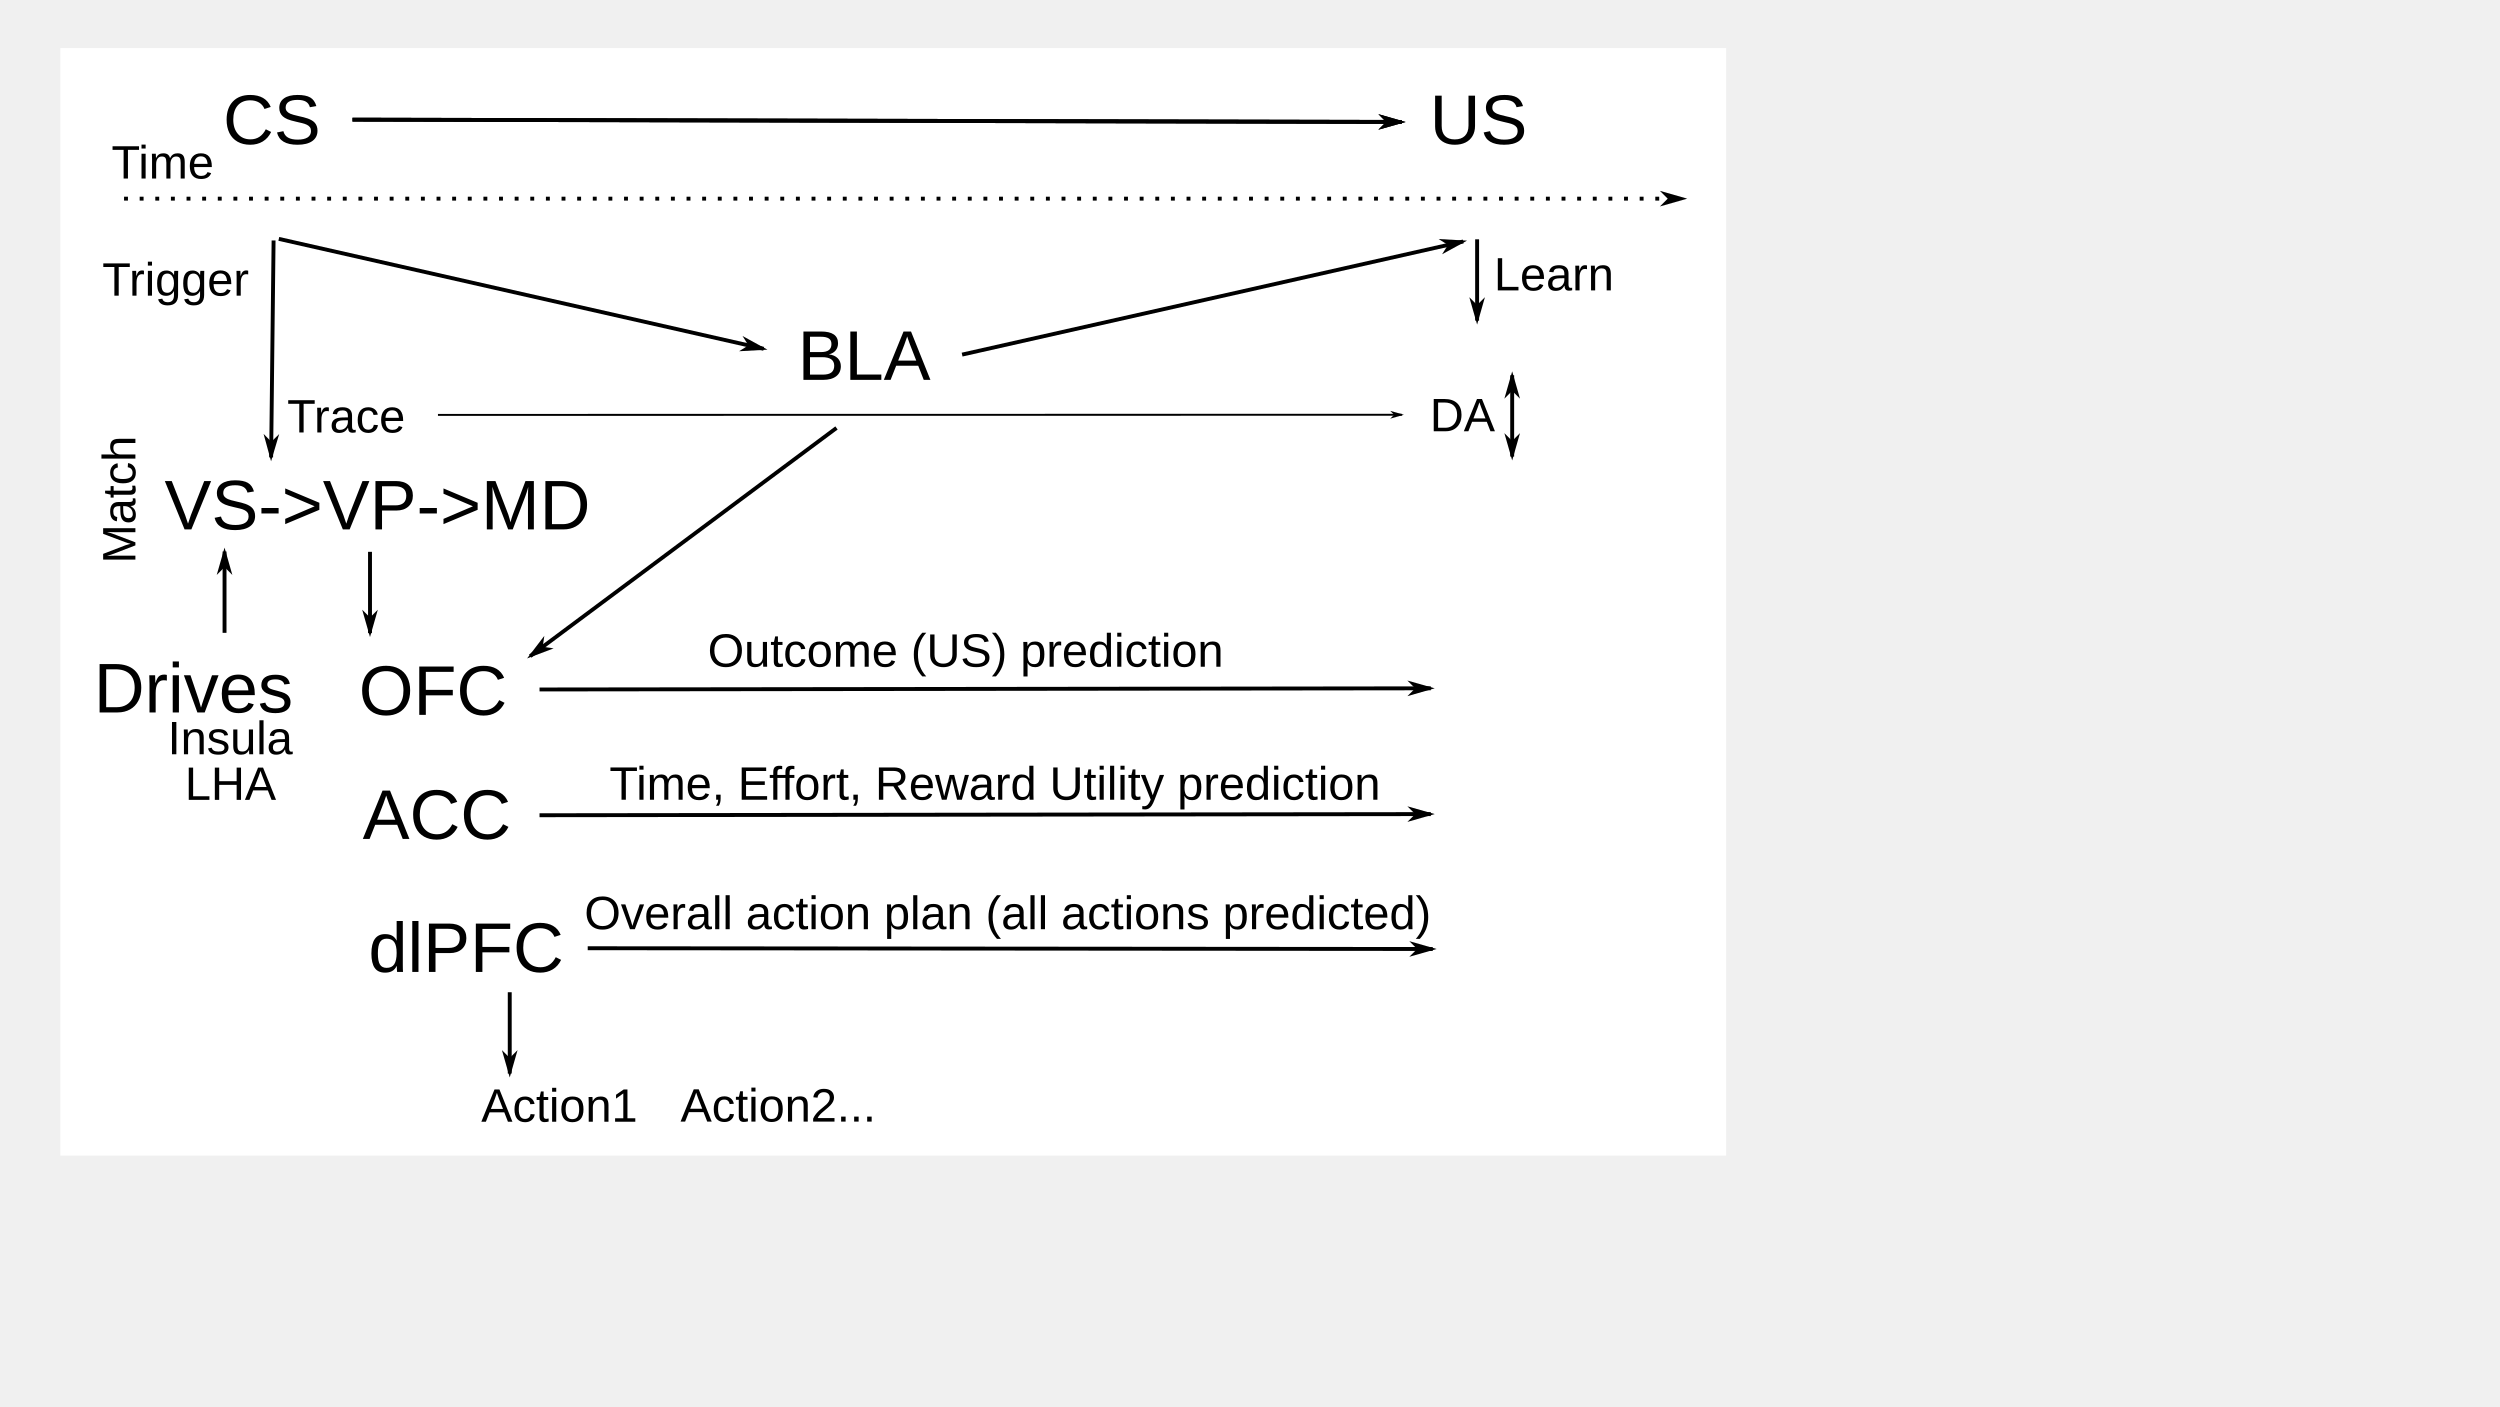
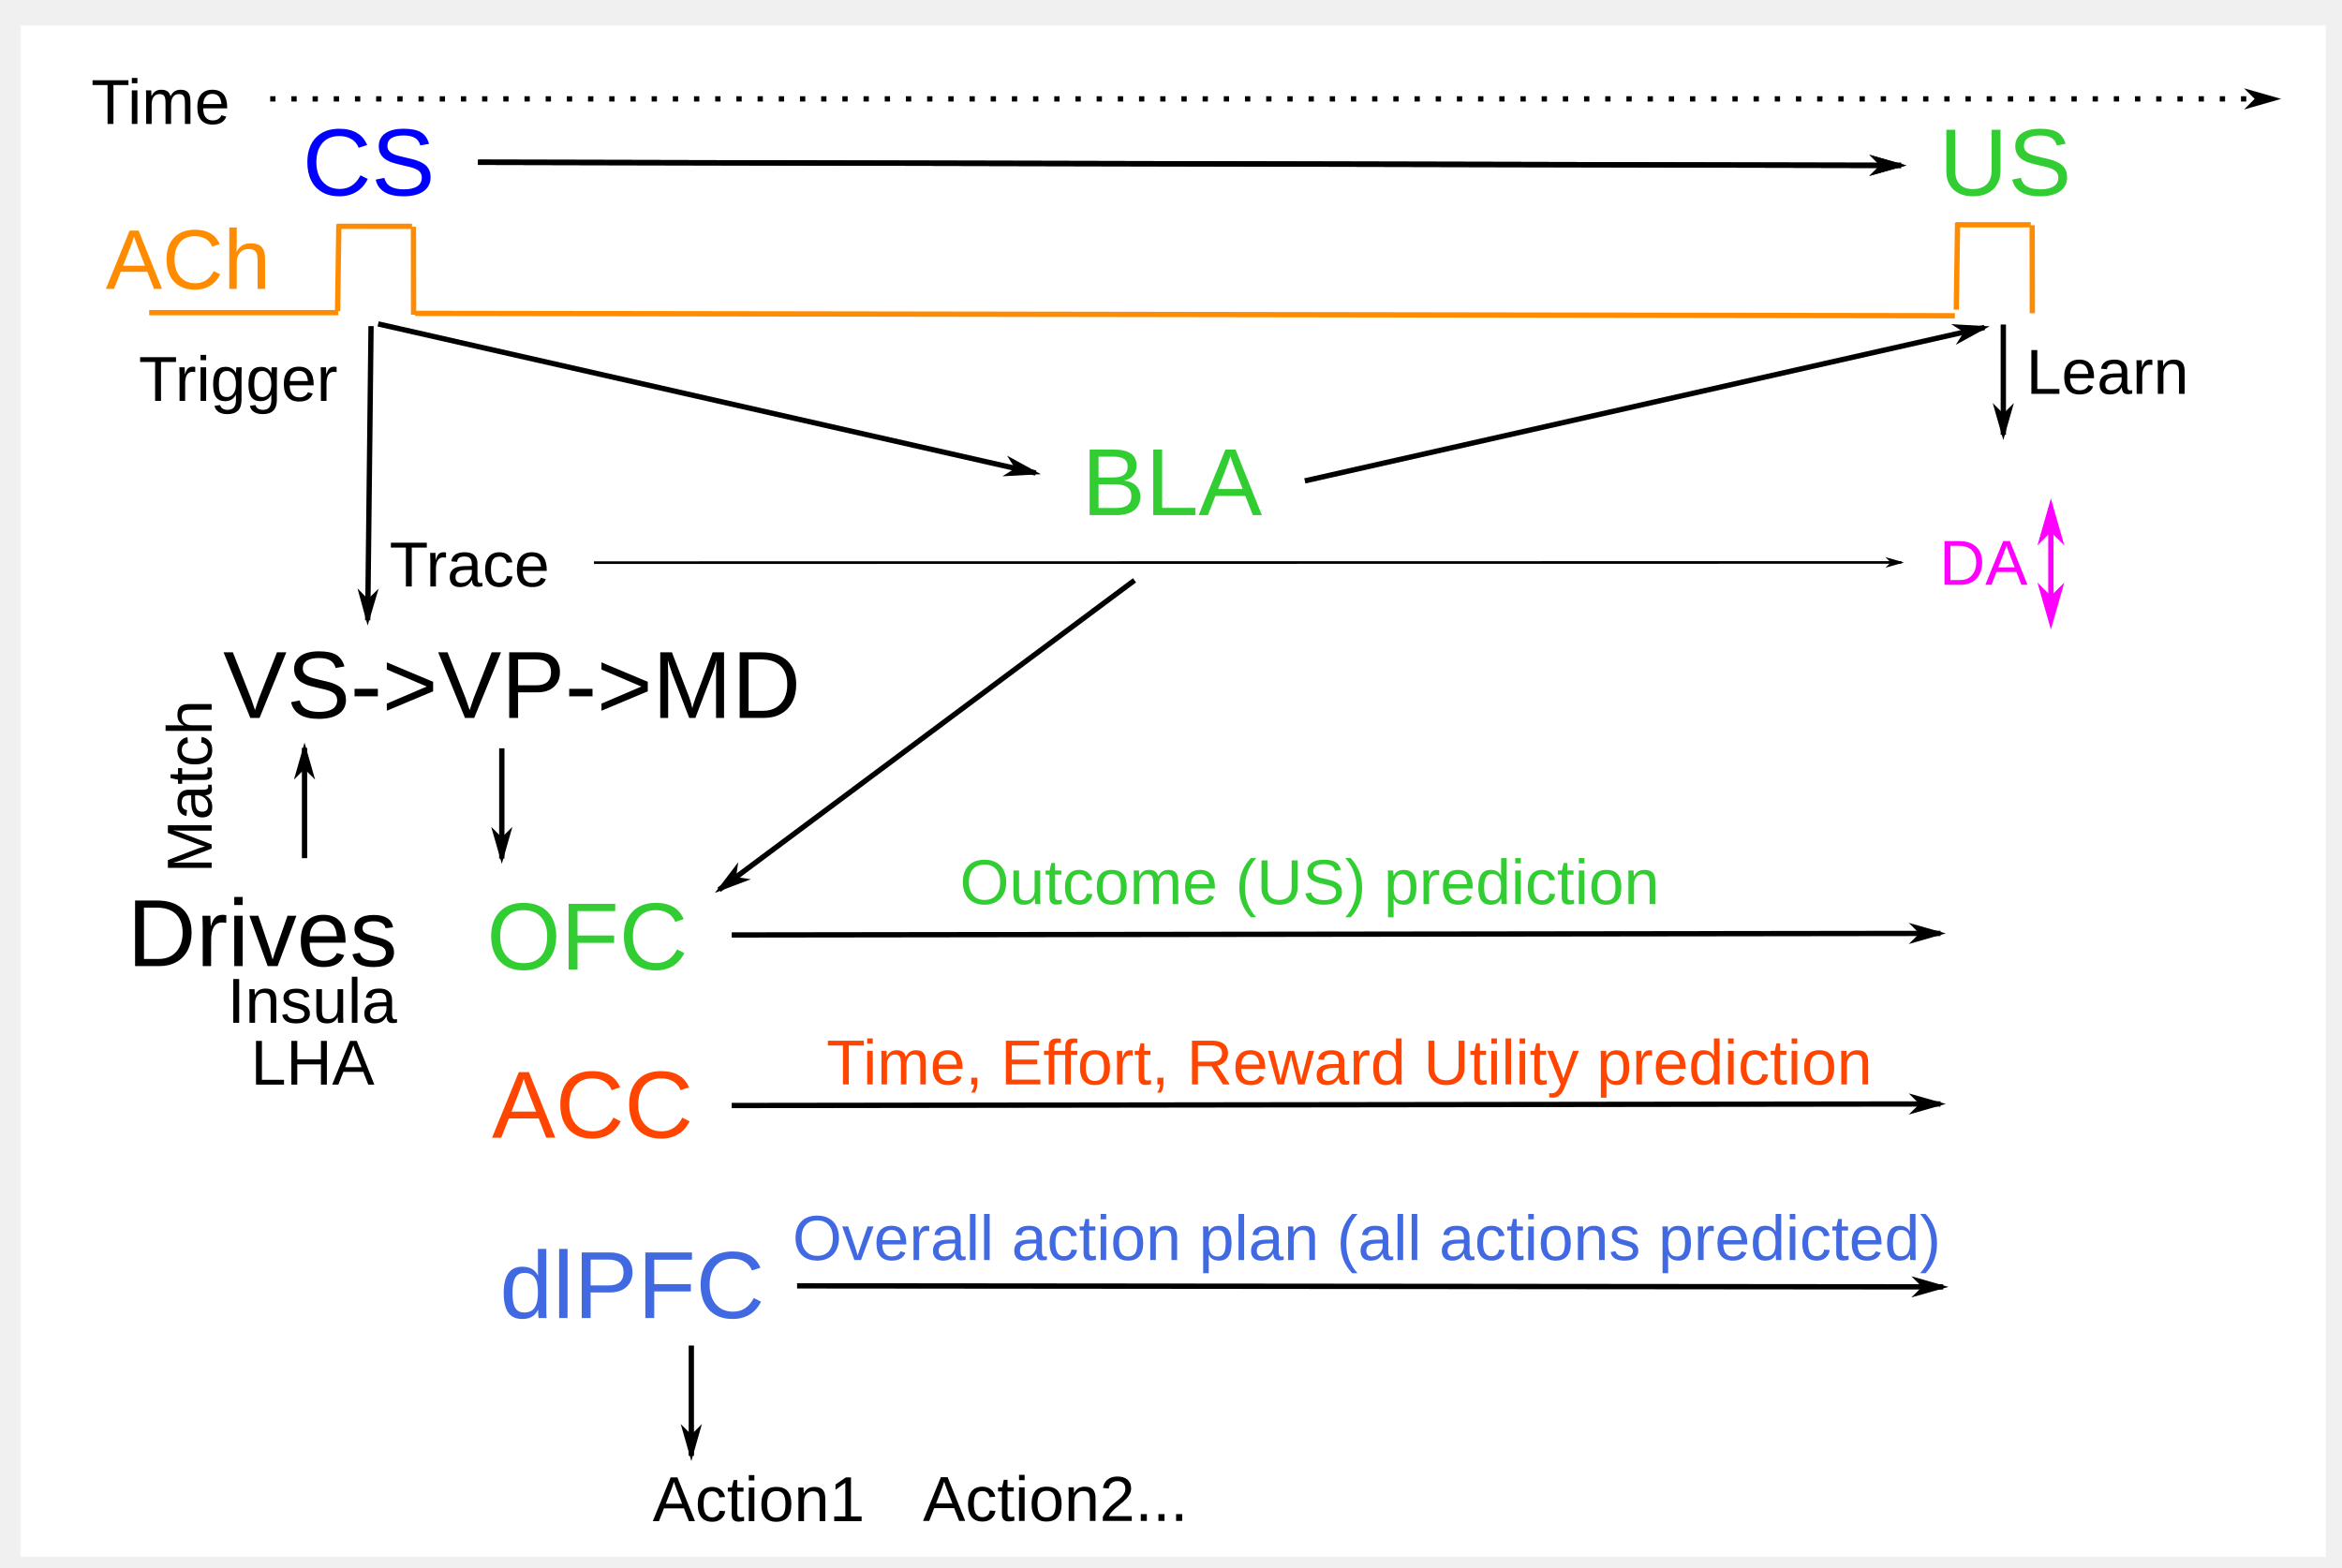
- <svg xmlns="http://www.w3.org/2000/svg" width="1280px" height="720px" viewBox="0 0 1280 720">
+ <svg xmlns="http://www.w3.org/2000/svg" width="884.141px" height="591.84px" viewBox="0 0 884.141 591.84">
  <defs id="Defs">
    <linearGradient id="linearGradient847" x1="0" y1="0" x2="0" y2="0" gradientUnits="objectBoundingBox">
      <stop style="stop-color:#FFFFFF;stop-opacity:1;" offset="0" />
      <stop style="stop-color:#0000FF;stop-opacity:1;" offset="1" />
    </linearGradient>
    <marker id="Arrow1Mend" style="overflow:visible" refX="0" refY="0" orient="auto">
-       <path id="path59" style="fill-rule:evenodd;stroke-width:1.0pt;" transform="scale(0.4) rotate(180) translate(10,0)" d="M 0,0 L 5,-5 L -12.5,0 L 5,5 L 0,0 z " />
+       <path id="path59" style="stroke-width:1.0pt;fill-rule:evenodd;" transform="scale(0.4) rotate(180) translate(10,0)" d="M 0,0 L 5,-5 L -12.5,0 L 5,5 L 0,0 z " />
    </marker>
    <marker id="Arrow1Mstart" style="overflow:visible" refX="0" refY="0" orient="auto">
-       <path id="path429" style="stroke-width:1.0pt;fill-rule:evenodd;" transform="scale(0.4) translate(10,0)" d="M 0,0 L 5,-5 L -12.5,0 L 5,5 L 0,0 z " />
+       <path id="path429" style="fill-rule:evenodd;stroke-width:1.0pt;" transform="scale(0.4) translate(10,0)" d="M 0,0 L 5,-5 L -12.5,0 L 5,5 L 0,0 z " />
+     </marker>
+     <marker id="Arrow1Mstart287" style="overflow:visible" refX="0" refY="0" orient="auto">
+       <path id="path" style="fill-rule:evenodd;fill:#FF00FF;stroke:#FF00FF;stroke-width:1.0pt;" transform="scale(0.4) translate(10,0)" d="M 0,0 L 5,-5 L -12.5,0 L 5,5 L 0,0 z " />
+     </marker>
+     <marker id="Arrow1Mend287" style="overflow:visible" refX="0" refY="0" orient="auto">
+       <path id="path" style="fill-rule:evenodd;fill:#FF00FF;stroke:#FF00FF;stroke-width:1.0pt;" transform="scale(0.4) rotate(180) translate(10,0)" d="M 0,0 L 5,-5 L -12.5,0 L 5,5 L 0,0 z " />
    </marker>
  </defs>
  <g id="LayerBG" style="display:inline">
-     <rect id="rect324" style="stroke:none;stroke-opacity:1;stroke-width:1px;fill:#FFFFFF;fill-opacity:1;" x="30.885" y="24.621" width="852.887" height="567.037" />
+     <rect id="rect324" style="stroke:none;stroke-opacity:1;stroke-width:1px;fill:#FFFFFF;fill-opacity:1;" x="7.813" y="9.623" width="870.183" height="578.168" />
  </g>
  <g id="Layer1" style="display:inline">
-     <path id="path81" style="stroke-opacity:1;stroke-width:2px;marker-end:url(#Arrow1Mend);fill:none;stroke:#000000;" d="m 300.91,485.491 432.657,0.392 " />
-     <path id="path631" style="stroke-width:2px;marker-end:url(#Arrow1Mend);fill:none;stroke:#000000;stroke-opacity:1;" d="m 276.24,417.401 456.34,-0.595 " />
-     <path id="path831" style="stroke:#000000;stroke-opacity:1;stroke-width:2px;marker-end:url(#Arrow1Mend);fill:none;" d="m 276.24,353.011 456.34,-0.595 " />
+     <path id="path81" style="stroke-width:2px;marker-end:url(#Arrow1Mend);fill:none;stroke:#000000;stroke-opacity:1;" d="m 300.91,485.491 432.657,0.392 " />
+     <path id="path631" style="stroke-opacity:1;stroke-width:2px;marker-end:url(#Arrow1Mend);fill:none;stroke:#000000;" d="m 276.24,417.401 456.34,-0.595 " />
+     <path id="path831" style="fill:none;stroke:#000000;stroke-opacity:1;stroke-width:2px;marker-end:url(#Arrow1Mend);" d="m 276.24,353.011 456.34,-0.595 " />
    <path id="path888" style="stroke-width:2px;marker-end:url(#Arrow1Mend);fill:none;stroke:#000000;stroke-opacity:1;" d="m 180.463,61.264 537.233,1.19 " />
-     <path id="path353" style="stroke-opacity:1;stroke-width:1px;marker-end:url(#Arrow1Mend);fill:none;stroke:#000000;" d="m 224.233,212.428 493.555,-0.073 " />
-     <path id="path721" style="stroke:#000000;stroke-opacity:1;stroke-width:2px;marker-end:url(#Arrow1Mend);fill:none;" d="m 180.463,61.264 537.233,1.19 " />
-     <path id="path445" style="marker-end:url(#Arrow1Mend);fill:none;stroke:#000000;stroke-dasharray:2,6;stroke-opacity:1;stroke-width:2px;" d="m 63.511,101.71 798.348,0 " />
-     <text id="text425" style="fill:#000000;fill-opacity:1;text-align:AlignLeft;font-family:Arial;font-size:36px;stroke:none;" transform="none" x="188.645" y="497.64">
+     <path id="path353" style="fill:none;stroke:#000000;stroke-opacity:1;stroke-width:1px;marker-end:url(#Arrow1Mend);" d="m 224.233,212.428 493.555,-0.073 " />
+     <path id="path721" style="stroke-width:2px;marker-end:url(#Arrow1Mend);fill:none;stroke:#000000;stroke-opacity:1;" d="m 180.463,61.264 537.233,1.19 " />
+     <path id="path445" style="stroke:#000000;stroke-dasharray:2,6;stroke-opacity:1;stroke-width:2px;marker-end:url(#Arrow1Mend);fill:none;" d="m 102.001,37.336 757.165,0 " />
+     <text id="text425" style="fill-opacity:1;text-align:AlignLeft;font-family:Arial;font-size:36px;stroke:none;fill:#4169E1;" transform="none" x="188.645" y="497.64">
      <tspan id="tspan540" x="188.645" y="497.64">dlPFC</tspan>
    </text>
-     <text id="text541" style="stroke:none;fill:#000000;fill-opacity:1;text-align:AlignLeft;font-family:Arial;font-size:36px;" transform="none" x="185.685" y="429.55">
+     <text id="text541" style="font-family:Arial;font-size:36px;stroke:none;fill:#FF4500;fill-opacity:1;text-align:AlignLeft;" transform="none" x="185.685" y="429.55">
      <tspan id="tspan356" x="185.685" y="429.55">ACC</tspan>
    </text>
-     <text id="text538" style="font-family:Arial;font-size:36px;stroke:none;fill:#000000;fill-opacity:1;text-align:AlignLeft;" transform="none" x="48.043" y="364.764">
+     <text id="text538" style="stroke:none;fill:#000000;fill-opacity:1;text-align:AlignLeft;font-family:Arial;font-size:36px;" transform="none" x="48.043" y="364.764">
      <tspan id="tspan737" x="48.043" y="364.764">Drives</tspan>
    </text>
-     <text id="text705" style="text-align:AlignLeft;font-family:Arial;font-size:36px;stroke:none;fill:#000000;fill-opacity:1;" transform="none" x="183.711" y="366.026">
-       <tspan id="tspan737" x="183.711" y="366.026">OFC</tspan>
+     <text id="text705" style="fill:#32CD32;fill-opacity:1;text-align:AlignLeft;font-family:Arial;font-size:36px;stroke:none;" transform="none" x="183.711" y="366.026">
+       <tspan id="tspan318" x="183.711" y="366.026">OFC</tspan>
    </text>
-     <text id="text528" style="fill:#000000;fill-opacity:1;text-align:AlignLeft;font-family:Arial;font-size:36px;stroke:none;" transform="none" x="84.235" y="271.06">
-       <tspan id="tspan318" x="84.235" y="271.06">VS-&gt;VP-&gt;MD</tspan>
+     <text id="text528" style="text-align:AlignLeft;font-family:Arial;font-size:36px;stroke:none;fill:#000000;fill-opacity:1;" transform="none" x="84.235" y="271.06">
+       <tspan id="tspan456" x="84.235" y="271.06">VS-&gt;VP-&gt;MD</tspan>
    </text>
-     <text id="text466" style="fill:#000000;fill-opacity:1;text-align:AlignLeft;font-family:Arial;font-size:36px;stroke:none;" transform="none" x="408.401" y="194.498">
-       <tspan id="tspan456" x="408.401" y="194.498">BLA</tspan>
+     <text id="text466" style="fill-opacity:1;text-align:AlignLeft;font-family:Arial;font-size:36px;stroke:none;fill:#32CD32;" transform="none" x="408.401" y="194.498">
+       <tspan id="tspan300" x="408.401" y="194.498">BLA</tspan>
    </text>
-     <text id="text300" style="font-family:Arial;font-size:36px;stroke:none;fill:#000000;fill-opacity:1;text-align:AlignLeft;" transform="none" x="732" y="73.755">
-       <tspan id="tspan694" x="732" y="73.755">US</tspan>
+     <text id="text694" style="text-align:AlignLeft;font-family:Arial;font-size:36px;stroke:none;fill:#32CD32;fill-opacity:1;" transform="none" x="732" y="73.755">
+       <tspan id="tspan511" x="732" y="73.755">US</tspan>
    </text>
-     <text id="text511" style="font-size:36px;stroke:none;fill:#000000;fill-opacity:1;text-align:AlignLeft;font-family:Arial;" x="114.201" y="73.755">
-       <tspan id="tspan162" x="114.201" y="73.755">CS</tspan>
+     <text id="text162" style="stroke:none;fill:#FF8C00;fill-opacity:1;text-align:AlignLeft;font-family:Arial;font-size:32px;" transform="none" x="39.896" y="109.08">
+       <tspan id="tspan89" x="39.896" y="109.08">ACh</tspan>
    </text>
-     <path id="path89" style="marker-end:url(#Arrow1Mend);stroke:#000000;stroke-opacity:1;stroke-width:2px;fill:none;" d="m 492.595,181.561 256.573,-57.918 " />
-     <path id="path728" style="fill:none;marker-end:url(#Arrow1Mend);stroke:#000000;stroke-opacity:1;stroke-width:2px;" d="m 142.751,122.305 248.246,56.283 " />
-     <path id="path274" style="stroke-opacity:1;stroke-width:2px;fill:none;marker-end:url(#Arrow1Mend);stroke:#000000;" transform="translate(-616.2081,0.5947952)" d="m 877.195,507.429 0,41.636 " />
+     <text id="text2" style="text-align:AlignLeft;font-family:Arial;font-size:36px;stroke:none;fill:#0000FF;fill-opacity:1;" transform="none" x="114.201" y="73.755">
+       <tspan id="tspan728" x="114.201" y="73.755">CS</tspan>
+     </text>
+     <path id="path274" style="marker-end:url(#Arrow1Mend);stroke:#000000;stroke-opacity:1;stroke-width:2px;fill:none;" d="m 492.595,181.561 256.573,-57.918 " />
+     <path id="path211" style="fill:none;marker-end:url(#Arrow1Mend);stroke:#000000;stroke-opacity:1;stroke-width:2px;" d="m 142.751,122.305 248.246,56.283 " />
+     <path id="path237" style="marker-end:url(#Arrow1Mend);stroke:#000000;stroke-opacity:1;stroke-width:2px;fill:none;" transform="translate(-616.2081,0.5947952)" d="m 877.195,507.429 0,41.636 " />
    <path id="path78" style="stroke-opacity:1;stroke-width:2px;fill:none;marker-end:url(#Arrow1Mend);stroke:#000000;" transform="translate(-616.2081,0.5947952)" d="m 731.173,323.417 0,-41.636 " />
-     <path id="path451" style="stroke-width:2px;fill:none;marker-end:url(#Arrow1Mend);stroke:#000000;stroke-opacity:1;" transform="translate(-616.2081,0.5947952)" d="m 805.65,281.942 0,41.636 " />
-     <path id="path287" style="marker-end:url(#Arrow1Mend);stroke:#000000;marker-start:url(#Arrow1Mstart);stroke-opacity:1;stroke-width:2px;fill:none;" transform="translate(-616.2081,0.5947952)" d="m 1390.446,191.533 0,41.636 " />
-     <path id="path258" style="fill:none;marker-end:url(#Arrow1Mend);stroke:#000000;stroke-opacity:1;stroke-width:2px;" transform="translate(-616.2081,0.5947952)" d="m 756.283,122.528 -1.262,111.064 " />
-     <text id="text211" style="font-family:Arial;font-size:24px;stroke:none;fill:#000000;fill-opacity:1;text-align:AlignLeft;" transform="none" x="1348.313" y="220.209">
-       <tspan id="tspan237" x="732.105" y="220.803">DA</tspan>
+     <path id="path451" style="stroke:#000000;stroke-opacity:1;stroke-width:2px;fill:none;marker-end:url(#Arrow1Mend);" transform="translate(-616.2081,0.5947952)" d="m 805.65,281.942 0,41.636 " />
+     <path id="path287" style="marker-end:url(#Arrow1Mend287);stroke:#FF00FF;marker-start:url(#Arrow1Mstart287);stroke-opacity:1;stroke-width:2px;fill:none;" transform="translate(-616.2081,0.5947952)" d="m 1390.446,191.533 0,41.636 " />
+     <path id="path258" style="stroke:#000000;stroke-opacity:1;stroke-width:2px;fill:none;marker-end:url(#Arrow1Mend);" transform="translate(-616.2081,0.5947952)" d="m 756.283,122.528 -1.262,111.064 " />
+     <text id="text106" style="fill-opacity:1;text-align:AlignLeft;font-family:Arial;font-size:24px;stroke:none;fill:#FF00FF;" transform="none" x="1348.313" y="220.209">
+       <tspan id="tspan495" x="732.105" y="220.803">DA</tspan>
    </text>
-     <text id="text189" style="font-size:24px;stroke:none;fill:#000000;fill-opacity:1;text-align:AlignLeft;font-family:Arial;" transform="none" x="710.885" y="408.927">
-       <tspan id="tspan237" x="94.677" y="409.521">LHA</tspan>
+     <text id="text189" style="text-align:AlignLeft;font-family:Arial;font-size:24px;stroke:none;fill:#000000;fill-opacity:1;" transform="none" x="710.885" y="408.927">
+       <tspan id="tspan47" x="94.677" y="409.521">LHA</tspan>
    </text>
    <text id="text355" style="fill-opacity:1;text-align:AlignLeft;font-family:Arial;font-size:24px;stroke:none;fill:#000000;" transform="none" x="702.049" y="385.574">
-       <tspan id="tspan237" x="85.841" y="386.168">Insula</tspan>
+       <tspan id="tspan947" x="85.841" y="386.168">Insula</tspan>
    </text>
-     <text id="text703" style="stroke:none;fill:#000000;fill-opacity:1;text-align:AlignLeft;font-family:Arial;font-size:24px;" transform="matrix(-4.371139e-08,-1,1,-4.371139e-08,-152.1105,319.3688)" x="647.09" y="220.84">
-       <tspan id="tspan237" x="30.882" y="221.435">Match</tspan>
+     <text id="text703" style="stroke:none;fill:#000000;fill-opacity:1;text-align:AlignLeft;font-family:Arial;font-size:24px;" transform="matrix(-4.371139e-08,-1,1,-4.371139e-08,-141.5346,360.5185)" x="647.09" y="220.84">
+       <tspan id="tspan790" x="30.882" y="221.435">Match</tspan>
    </text>
-     <text id="text510" style="text-align:AlignLeft;font-family:Arial;font-size:24px;stroke:none;fill:#000000;fill-opacity:1;" transform="none" x="763.225" y="220.84">
-       <tspan id="tspan237" x="147.017" y="221.435">Trace</tspan>
+     <text id="text510" style="font-size:24px;stroke:none;fill:#000000;fill-opacity:1;text-align:AlignLeft;font-family:Arial;" transform="none" x="763.225" y="220.84">
+       <tspan id="tspan15" x="147.017" y="221.435">Trace</tspan>
    </text>
-     <text id="text159" style="stroke:none;fill:#000000;fill-opacity:1;text-align:AlignLeft;font-family:Arial;font-size:24px;" transform="none" x="673.284" y="90.82">
-       <tspan id="tspan106" x="57.076" y="91.415">Time</tspan>
+     <text id="text159" style="text-align:AlignLeft;font-family:Arial;font-size:24px;stroke:none;fill:#000000;fill-opacity:1;" transform="none" x="650.594" y="46.209">
+       <tspan id="tspan408" x="34.386" y="46.804">Time</tspan>
    </text>
-     <text id="text" style="font-family:Arial;font-size:24px;stroke:none;fill:#000000;fill-opacity:1;text-align:AlignLeft;" transform="none" x="668.55" y="150.781">
-       <tspan id="tspan106" x="52.342" y="151.375">Trigger</tspan>
+     <text id="text387" style="fill:#000000;fill-opacity:1;text-align:AlignLeft;font-family:Arial;font-size:24px;stroke:none;" transform="none" x="668.55" y="150.781">
+       <tspan id="tspan485" x="52.342" y="151.375">Trigger</tspan>
    </text>
-     <g id="g495">
-       <path id="path47" style="fill:none;marker-end:url(#Arrow1Mend);stroke:#000000;stroke-opacity:1;stroke-width:2px;" d="m 756.283,122.528 0,41.636 " />
-       <text id="text947" style="text-align:AlignLeft;font-family:Arial;font-size:24px;stroke:none;fill:#000000;fill-opacity:1;" transform="none" x="764.907" y="148.699">
-         <tspan id="tspan790" x="764.907" y="148.699">Learn</tspan>
+     <g id="g26">
+       <path id="path413" style="stroke-opacity:1;stroke-width:2px;fill:none;marker-end:url(#Arrow1Mend);stroke:#000000;" d="m 756.283,122.528 0,41.636 " />
+       <text id="text90" style="text-align:AlignLeft;font-family:Arial;font-size:24px;stroke:none;fill:#000000;fill-opacity:1;" transform="none" x="764.907" y="148.699">
+         <tspan id="tspan194" x="764.907" y="148.699">Learn</tspan>
      </text>
    </g>
-     <path id="path408" style="fill:none;marker-start:url(#Arrow1Mstart);stroke:#000000;stroke-opacity:1;stroke-width:2px;" d="m 271.46,335.93 156.83,-116.818 " />
-     <text id="text26" style="font-size:24px;text-align:AlignLeft;font-family:Arial;stroke:none;fill:#000000;fill-opacity:1;" transform="none" x="299.19" y="475.736">
-       <tspan id="tspan485" x="299.19" y="475.736">Overall action plan (all actions predicted)</tspan>
+     <path id="path563" style="marker-start:url(#Arrow1Mstart);stroke:#000000;stroke-opacity:1;stroke-width:2px;fill:none;" d="m 271.46,335.93 156.83,-116.818 " />
+     <text id="text433" style="font-family:Arial;stroke:none;fill:#4169E1;fill-opacity:1;font-size:24px;text-align:AlignLeft;" transform="none" x="299.19" y="475.736">
+       <tspan id="tspan147" x="299.19" y="475.736">Overall action plan (all actions predicted)</tspan>
    </text>
-     <text id="text194" style="font-size:24px;text-align:AlignLeft;font-family:Arial;stroke:none;fill:#000000;fill-opacity:1;" transform="none" x="312" y="409.448">
-       <tspan id="tspan387" x="312" y="409.448">Time, Effort, Reward Utility prediction</tspan>
+     <text id="text957" style="fill:#FF4500;fill-opacity:1;font-size:24px;text-align:AlignLeft;font-family:Arial;stroke:none;" transform="none" x="312" y="409.448">
+       <tspan id="tspan199" x="312" y="409.448">Time, Effort, Reward Utility prediction</tspan>
    </text>
-     <text id="text413" style="stroke:none;fill:#000000;fill-opacity:1;font-size:24px;text-align:AlignLeft;font-family:Arial;" transform="none" x="362.346" y="341.358">
-       <tspan id="tspan90" x="362.346" y="341.358">Outcome (US) prediction</tspan>
+     <text id="text" style="text-align:AlignLeft;font-family:Arial;stroke:none;fill:#32CD32;fill-opacity:1;font-size:24px;" transform="none" x="362.346" y="341.358">
+       <tspan id="tspan605" x="362.346" y="341.358">Outcome (US) prediction</tspan>
    </text>
-     <text id="text563" style="font-size:24px;stroke:none;fill:#000000;fill-opacity:1;text-align:AlignLeft;font-family:Arial;" transform="none" x="348.419" y="574.246">
-       <tspan id="tspan433" x="348.419" y="574.246">Action2...</tspan>
+     <text id="text156" style="text-align:AlignLeft;font-family:Arial;font-size:24px;stroke:none;fill:#000000;fill-opacity:1;" transform="none" x="348.419" y="574.246">
+       <tspan id="tspan266" x="348.419" y="574.246">Action2...</tspan>
    </text>
-     <text id="text147" style="fill:#000000;fill-opacity:1;text-align:AlignLeft;font-family:Arial;font-size:24px;stroke:none;" transform="none" x="246.395" y="574.337">
-       <tspan id="tspan957" x="246.395" y="574.337">Action1</tspan>
+     <text id="text828" style="font-family:Arial;font-size:24px;stroke:none;fill:#000000;fill-opacity:1;text-align:AlignLeft;" transform="none" x="246.395" y="574.337">
+       <tspan id="tspan561" x="246.395" y="574.337">Action1</tspan>
    </text>
+     <path id="path202" style="stroke-opacity:1;stroke-width:2px;fill:none;stroke:#FF8C00;" d="m 56.322,118.043 71.357,0 " />
+     <g id="g718" transform="translate(611.0918,-0.5768661)">
+       <path id="path783" style="stroke-opacity:1;stroke-width:2px;fill:none;stroke:#FF8C00;" d="m 127.923,84.645 -0.487,32.843 " />
+       <path id="path746" style="stroke-opacity:1;stroke-width:2px;fill:none;stroke:#FF8C00;" d="m 127.256,85.444 28.287,0.003 " />
+       <path id="path376" style="stroke:#FF8C00;stroke-opacity:1;stroke-width:2px;fill:none;" d="m 156.08,85.617 0.058,33.217 " />
+     </g>
+     <g id="g447">
+       <path id="path94" style="stroke:#FF8C00;stroke-opacity:1;stroke-width:2px;fill:none;" d="m 127.923,84.645 -0.487,32.843 " />
+       <path id="path577" style="stroke-width:2px;fill:none;stroke:#FF8C00;stroke-opacity:1;" d="m 127.256,85.444 28.287,0.003 " />
+       <path id="path463" style="stroke-opacity:1;stroke-width:2px;fill:none;stroke:#FF8C00;" d="m 156.08,85.617 0.058,33.217 " />
+     </g>
+     <path id="path996" style="fill:none;stroke:#FF8C00;stroke-opacity:1;stroke-width:2px;" d="m 156.652,118.309 581.351,0.91 " />
  </g>
</svg>
